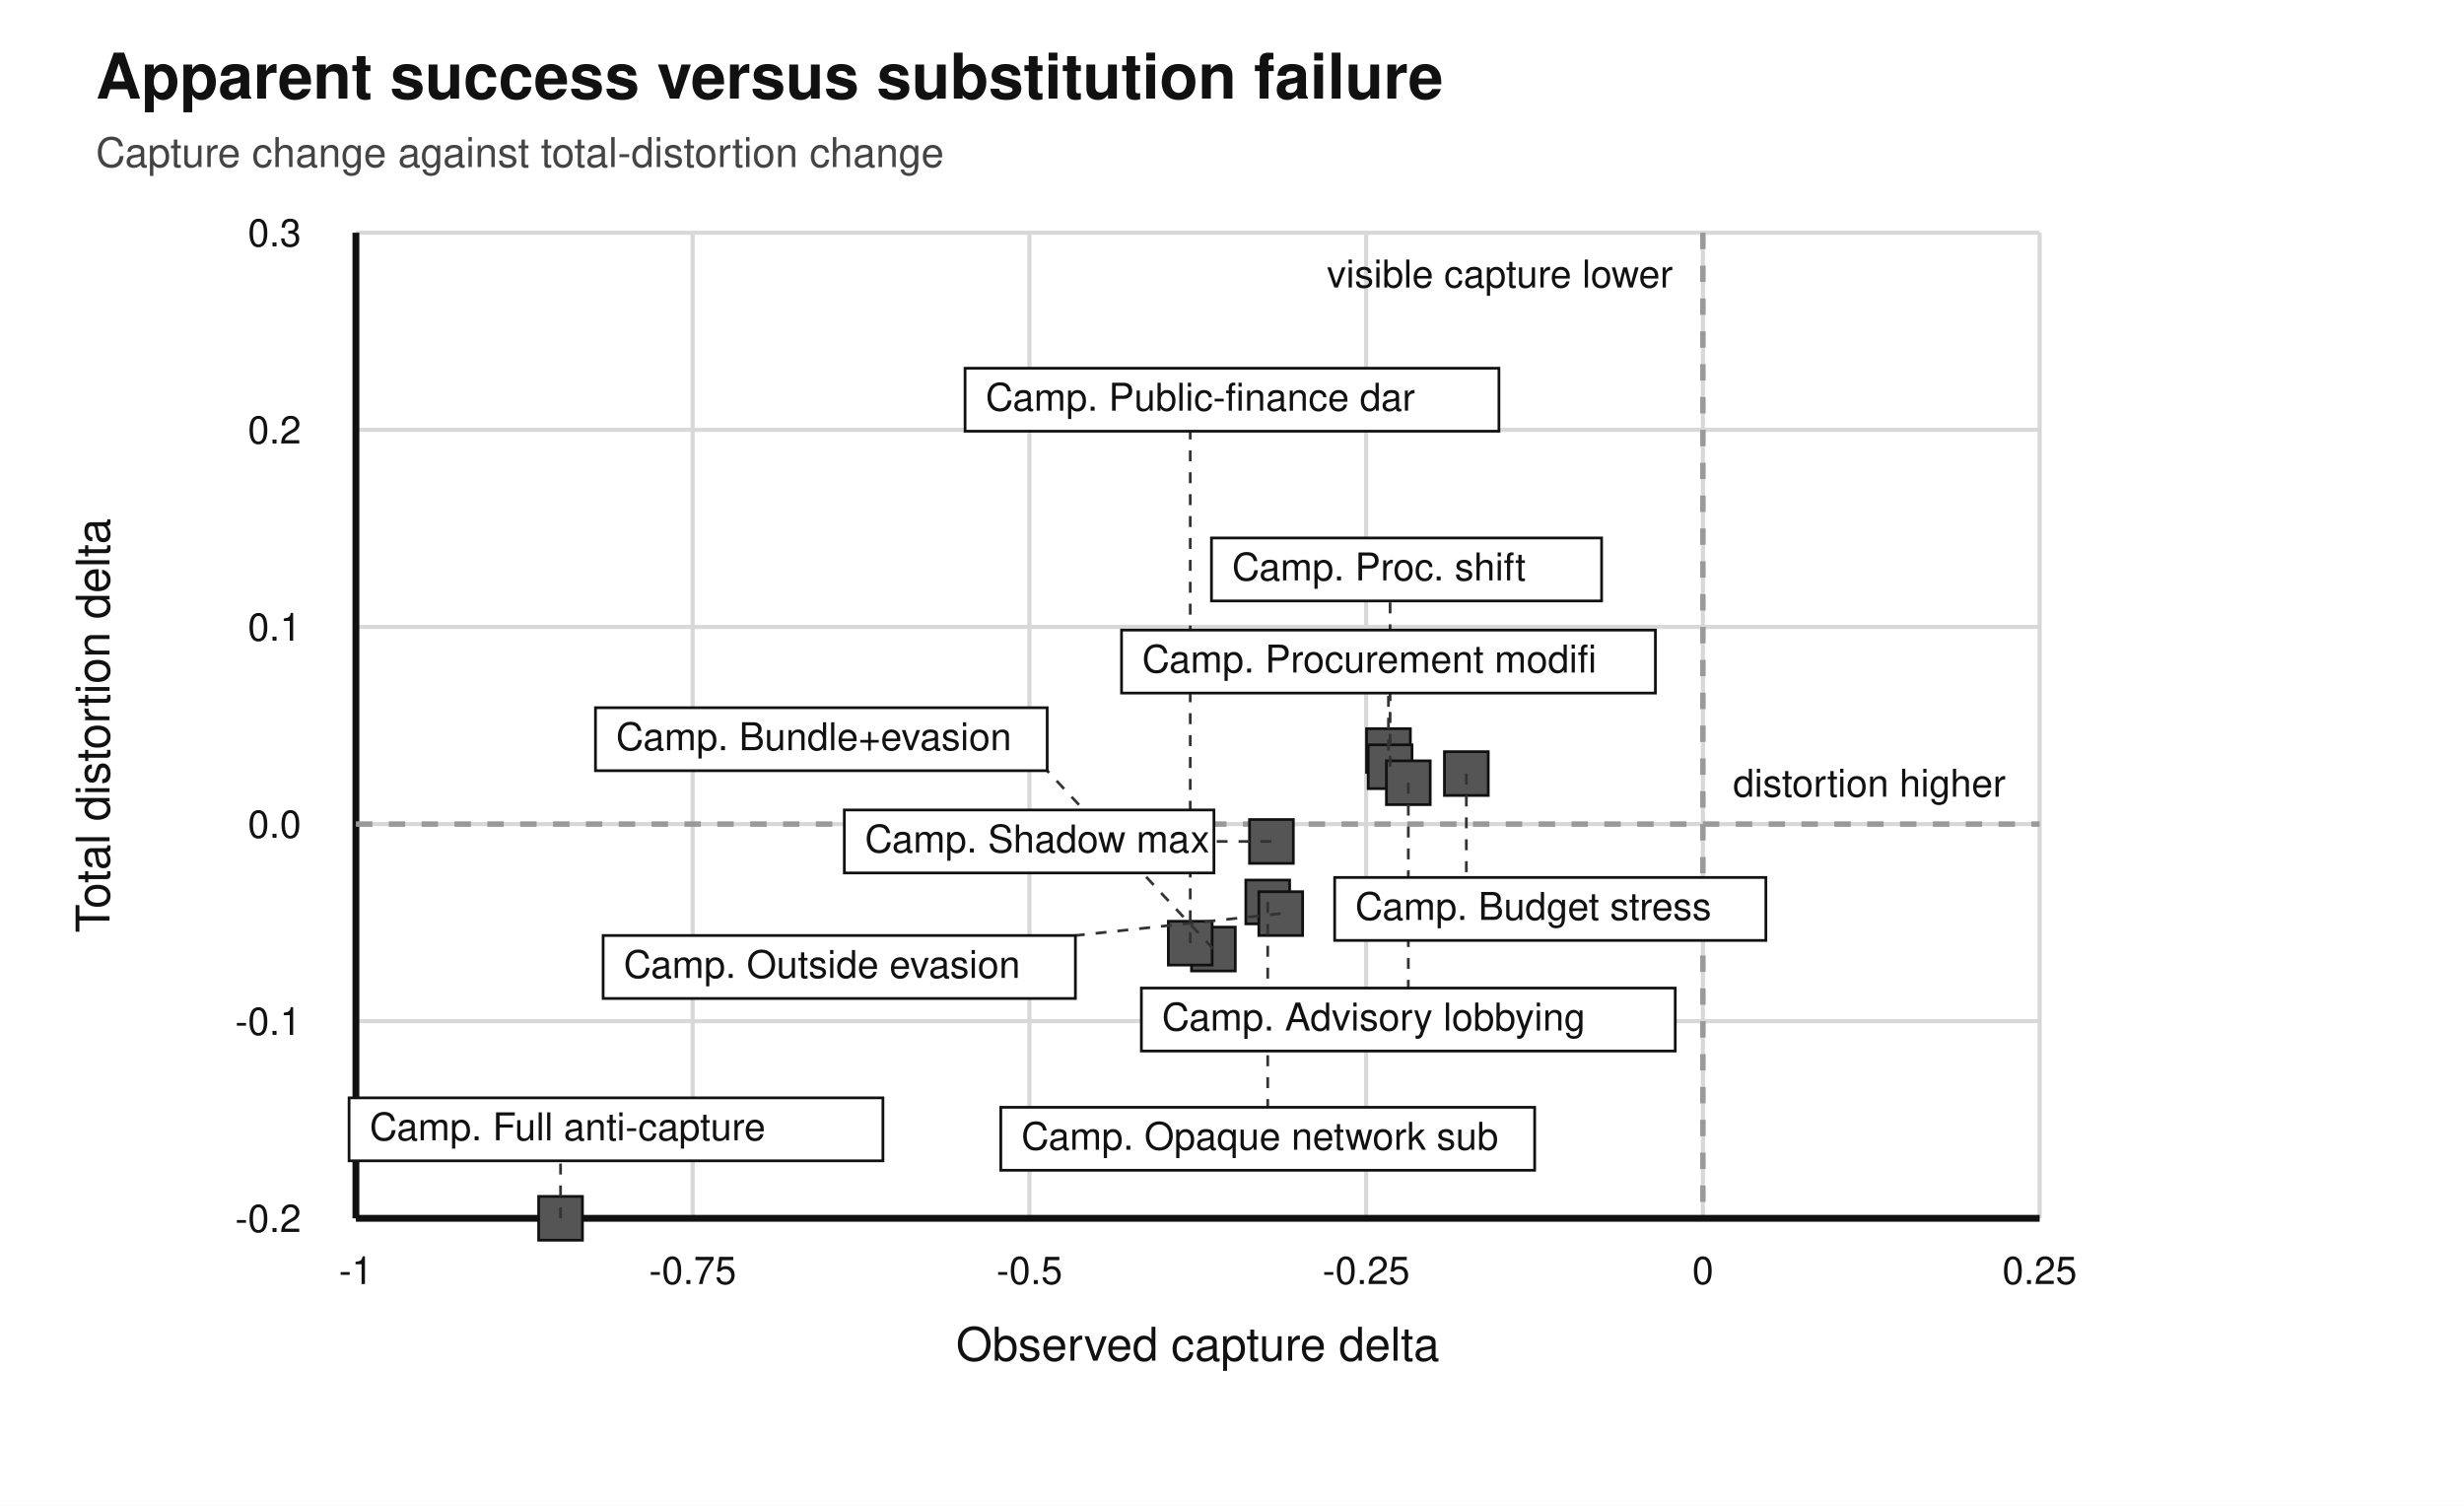
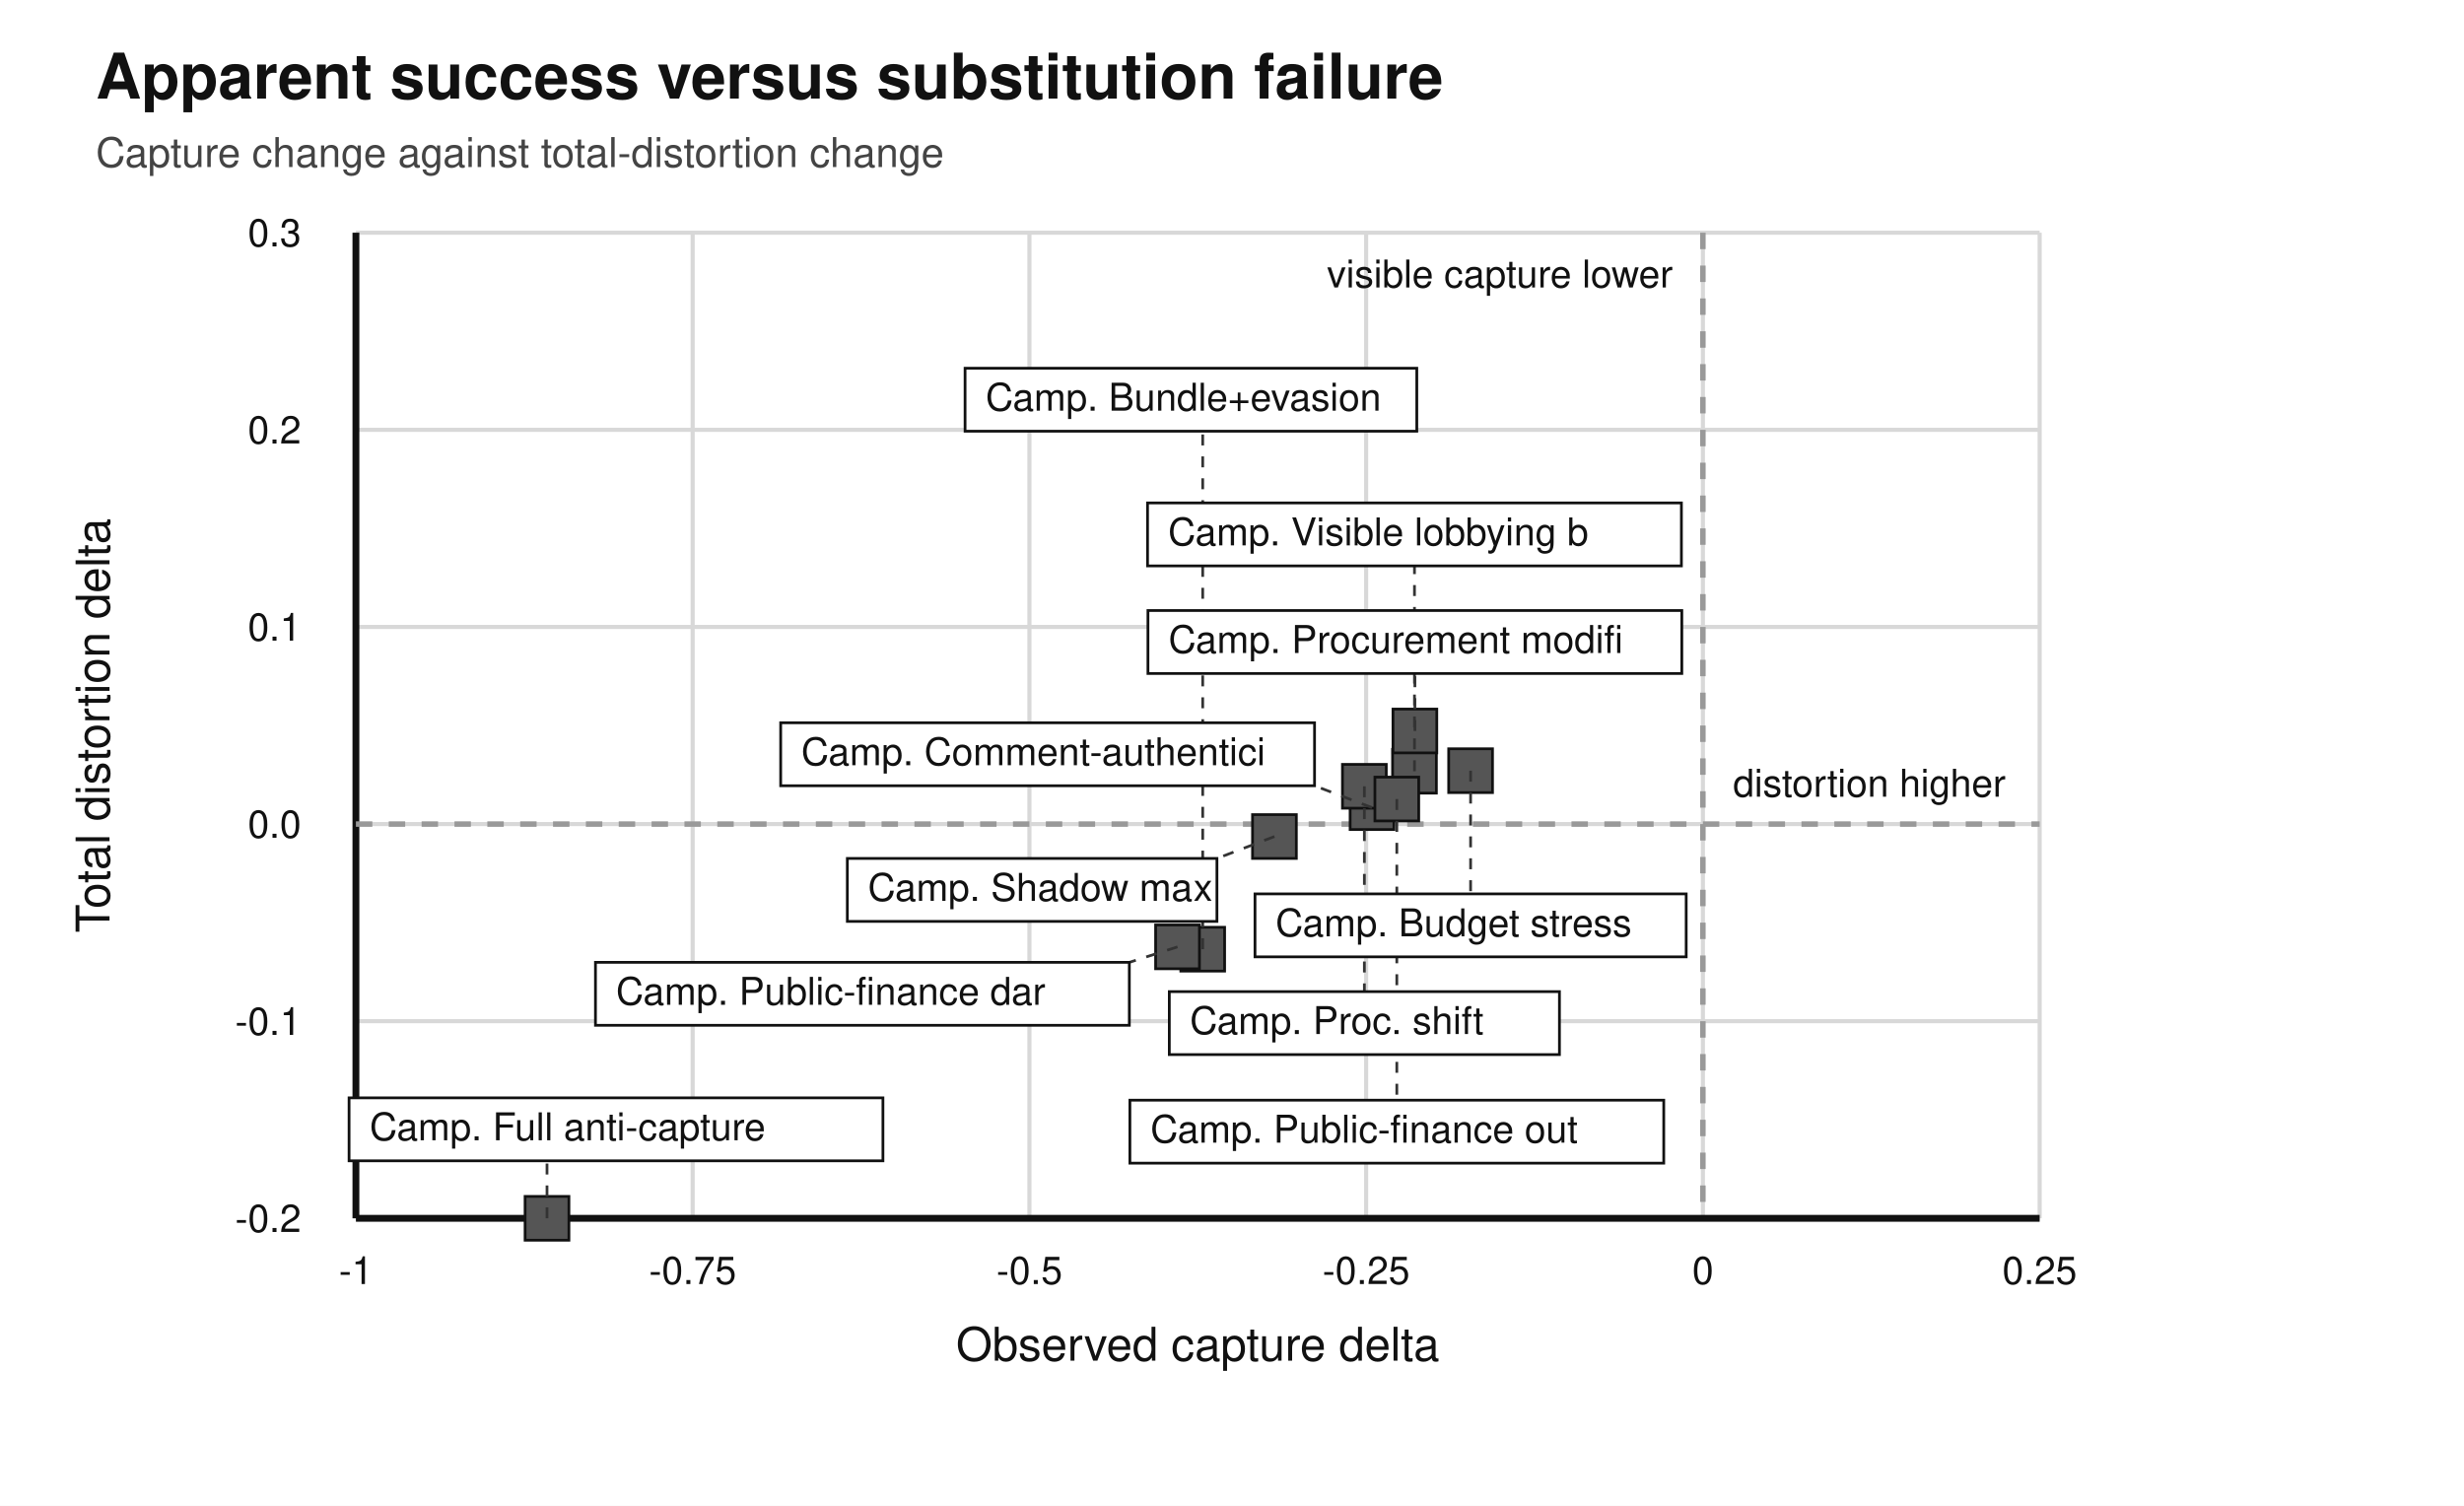
<svg xmlns="http://www.w3.org/2000/svg" width="1800px" height="1100px" viewBox="0 0 1800 1100" role="img">
  <style>
text { font-family: Helvetica, Arial, sans-serif; font-size: 34px; fill: #111; }
.title { font-size: 46px; font-weight: 700; }
.subtitle { font-size: 30px; fill: #444; }
.small, .tick, .label { font-size: 28px; }
.axis { stroke: #111; stroke-width: 5; fill: none; }
.grid { stroke: #d8d8d8; stroke-width: 3; fill: none; }
.segment, .point, .legend-swatch { stroke: #111; stroke-width: 2; }
.label-box { fill: #fff; stroke: #111; stroke-width: 2; }
.leader { stroke: #333; stroke-width: 2; fill: none; stroke-dasharray: 8 8; }
.threshold { stroke: #999; stroke-width: 4; fill: none; stroke-dasharray: 12 12; }
.series-primary { stroke: #111; stroke-width: 8; fill: none; }
.series-secondary { stroke: #777; stroke-width: 8; fill: none; stroke-dasharray: 24 18; }
</style>
  <rect width="100%" height="100%" fill="#fff" />
  <text x="70" y="72" text-anchor="start" class="title">Apparent success versus substitution failure</text>
  <text x="70" y="122" text-anchor="start" class="subtitle">Capture change against total-distortion change</text>
  <line x1="260" y1="170" x2="260" y2="890" class="grid" />
  <text x="260" y="938" text-anchor="middle" class="tick">-1</text>
  <line x1="506" y1="170" x2="506" y2="890" class="grid" />
  <text x="506" y="938" text-anchor="middle" class="tick">-0.75</text>
  <line x1="752" y1="170" x2="752" y2="890" class="grid" />
  <text x="752" y="938" text-anchor="middle" class="tick">-0.5</text>
  <line x1="998" y1="170" x2="998" y2="890" class="grid" />
  <text x="998" y="938" text-anchor="middle" class="tick">-0.25</text>
  <line x1="1244" y1="170" x2="1244" y2="890" class="grid" />
  <text x="1244" y="938" text-anchor="middle" class="tick">0</text>
  <line x1="1490" y1="170" x2="1490" y2="890" class="grid" />
  <text x="1490" y="938" text-anchor="middle" class="tick">0.25</text>
  <line x1="260" y1="890" x2="1490" y2="890" class="grid" />
  <text x="220" y="900" text-anchor="end" class="tick">-0.2</text>
  <line x1="260" y1="746" x2="1490" y2="746" class="grid" />
  <text x="220" y="756" text-anchor="end" class="tick">-0.1</text>
  <line x1="260" y1="602" x2="1490" y2="602" class="grid" />
  <text x="220" y="612" text-anchor="end" class="tick">0.0</text>
  <line x1="260" y1="458" x2="1490" y2="458" class="grid" />
  <text x="220" y="468" text-anchor="end" class="tick">0.1</text>
  <line x1="260" y1="314" x2="1490" y2="314" class="grid" />
  <text x="220" y="324" text-anchor="end" class="tick">0.2</text>
  <line x1="260" y1="170" x2="1490" y2="170" class="grid" />
  <text x="220" y="180" text-anchor="end" class="tick">0.3</text>
  <line x1="260" y1="890" x2="1490" y2="890" class="axis" />
  <line x1="260" y1="170" x2="260" y2="890" class="axis" />
  <text x="875" y="994" text-anchor="middle">Observed capture delta</text>
  <text x="80" y="530" text-anchor="middle" transform="rotate(-90 80 530)">Total distortion delta</text>
  <line x1="1244" y1="170" x2="1244" y2="890" class="threshold" />
  <line x1="260" y1="602" x2="1490" y2="602" class="threshold" />
  <text x="1222" y="210" text-anchor="end" class="small">visible capture lower</text>
  <text x="1266" y="582" text-anchor="start" class="small">distortion higher</text>
-   <rect x="998.3" y="532.3" width="32" height="32" fill="#555555" class="point" />
-   <rect x="912.8" y="598.7" width="32" height="32" fill="#555555" class="point" />
-   <rect x="870.4" y="677.3" width="32" height="32" fill="#555555" class="point" />
-   <rect x="1055.2" y="549.1" width="32" height="32" fill="#555555" class="point" />
-   <rect x="393.5" y="874" width="32" height="32" fill="#555555" class="point" />
-   <rect x="999.5" y="544.1" width="32" height="32" fill="#555555" class="point" />
-   <rect x="853.5" y="673.0" width="32" height="32" fill="#555555" class="point" />
-   <rect x="1012.8" y="555.8" width="32" height="32" fill="#555555" class="point" />
-   <rect x="910.1" y="642.9" width="32" height="32" fill="#555555" class="point" />
-   <rect x="919.6" y="651.4" width="32" height="32" fill="#555555" class="point" />
-   <line x1="1014.3" y1="548.3" x2="1014.3" y2="506.3" class="leader" />
-   <line x1="1015.5" y1="560.1" x2="1015.5" y2="439" class="leader" />
-   <line x1="1071.2" y1="565.1" x2="1071.2" y2="641" class="leader" />
-   <line x1="1028.8" y1="571.8" x2="1028.8" y2="721.8" class="leader" />
-   <line x1="928.8" y1="614.7" x2="886.8" y2="614.7" class="leader" />
-   <line x1="926.1" y1="658.9" x2="926.1" y2="808.9" class="leader" />
-   <line x1="935.6" y1="667.4" x2="785.6" y2="683.4" class="leader" />
-   <line x1="869.5" y1="689.0" x2="869.5" y2="315" class="leader" />
-   <line x1="886.4" y1="693.3" x2="765" y2="563" class="leader" />
-   <line x1="409.5" y1="890" x2="409.5" y2="848" class="leader" />
-   <rect x="819.3" y="460.3" width="390" height="46" fill="#ffffff" class="label-box" />
-   <text x="834.3" y="491.3" text-anchor="start" class="label">Camp. Procurement modifi</text>
-   <rect x="885" y="393" width="285" height="46" fill="#ffffff" class="label-box" />
-   <text x="900" y="424" text-anchor="start" class="label">Camp. Proc. shift</text>
-   <rect x="975" y="641" width="315" height="46" fill="#ffffff" class="label-box" />
-   <text x="990" y="672" text-anchor="start" class="label">Camp. Budget stress</text>
-   <rect x="833.8" y="721.8" width="390" height="46" fill="#ffffff" class="label-box" />
-   <text x="848.8" y="752.8" text-anchor="start" class="label">Camp. Advisory lobbying </text>
-   <rect x="616.8" y="591.7" width="270" height="46" fill="#ffffff" class="label-box" />
-   <text x="631.8" y="622.7" text-anchor="start" class="label">Camp. Shadow max</text>
-   <rect x="731.1" y="808.9" width="390" height="46" fill="#ffffff" class="label-box" />
-   <text x="746.1" y="839.9" text-anchor="start" class="label">Camp. Opaque network sub</text>
-   <rect x="440.6" y="683.4" width="345" height="46" fill="#ffffff" class="label-box" />
-   <text x="455.6" y="714.4" text-anchor="start" class="label">Camp. Outside evasion</text>
-   <rect x="705" y="269" width="390" height="46" fill="#ffffff" class="label-box" />
-   <text x="720" y="300" text-anchor="start" class="label">Camp. Public-finance dar</text>
-   <rect x="435" y="517" width="330" height="46" fill="#ffffff" class="label-box" />
-   <text x="450" y="548" text-anchor="start" class="label">Camp. Bundle+evasion</text>
+   <rect x="1017.3" y="547.4" width="32" height="32" fill="#555555" class="point" />
+   <rect x="1017.6" y="518.0" width="32" height="32" fill="#555555" class="point" />
+   <rect x="915.0" y="595.1" width="32" height="32" fill="#555555" class="point" />
+   <rect x="862.6" y="677.4" width="32" height="32" fill="#555555" class="point" />
+   <rect x="986.3" y="574.0" width="32" height="32" fill="#555555" class="point" />
+   <rect x="1058.3" y="547.0" width="32" height="32" fill="#555555" class="point" />
+   <rect x="383.6" y="874" width="32" height="32" fill="#555555" class="point" />
+   <rect x="980.7" y="558.4" width="32" height="32" fill="#555555" class="point" />
+   <rect x="1004.4" y="567.7" width="32" height="32" fill="#555555" class="point" />
+   <rect x="844.2" y="675.7" width="32" height="32" fill="#555555" class="point" />
+   <line x1="1033.6" y1="534.0" x2="1033.6" y2="492.0" class="leader" />
+   <line x1="1074.3" y1="563.0" x2="1074.3" y2="653.0" class="leader" />
+   <line x1="1033.3" y1="563.4" x2="1033.3" y2="413.4" class="leader" />
+   <line x1="996.7" y1="574.4" x2="996.7" y2="724.4" class="leader" />
+   <line x1="1020.4" y1="583.7" x2="1020.4" y2="803.7" class="leader" />
+   <line x1="1002.3" y1="590.0" x2="960.3" y2="574.0" class="leader" />
+   <line x1="931.0" y1="611.1" x2="889.0" y2="627.1" class="leader" />
+   <line x1="860.2" y1="691.7" x2="825" y2="703" class="leader" />
+   <line x1="878.6" y1="693.4" x2="878.6" y2="315" class="leader" />
+   <line x1="399.6" y1="890" x2="399.6" y2="848" class="leader" />
+   <rect x="838.6" y="446.0" width="390" height="46" fill="#ffffff" class="label-box" />
+   <text x="853.6" y="477.0" text-anchor="start" class="label">Camp. Procurement modifi</text>
+   <rect x="916.8" y="653.0" width="315" height="46" fill="#ffffff" class="label-box" />
+   <text x="931.8" y="684.0" text-anchor="start" class="label">Camp. Budget stress</text>
+   <rect x="838.3" y="367.4" width="390" height="46" fill="#ffffff" class="label-box" />
+   <text x="853.3" y="398.4" text-anchor="start" class="label">Camp. Visible lobbying b</text>
+   <rect x="854.2" y="724.4" width="285" height="46" fill="#ffffff" class="label-box" />
+   <text x="869.2" y="755.4" text-anchor="start" class="label">Camp. Proc. shift</text>
+   <rect x="825.4" y="803.7" width="390" height="46" fill="#ffffff" class="label-box" />
+   <text x="840.4" y="834.7" text-anchor="start" class="label">Camp. Public-finance out</text>
+   <rect x="570.3" y="528.0" width="390" height="46" fill="#ffffff" class="label-box" />
+   <text x="585.3" y="559.0" text-anchor="start" class="label">Camp. Comment-authentici</text>
+   <rect x="619.0" y="627.1" width="270" height="46" fill="#ffffff" class="label-box" />
+   <text x="634.0" y="658.1" text-anchor="start" class="label">Camp. Shadow max</text>
+   <rect x="435" y="703" width="390" height="46" fill="#ffffff" class="label-box" />
+   <text x="450" y="734" text-anchor="start" class="label">Camp. Public-finance dar</text>
+   <rect x="705" y="269" width="330" height="46" fill="#ffffff" class="label-box" />
+   <text x="720" y="300" text-anchor="start" class="label">Camp. Bundle+evasion</text>
  <rect x="255" y="802" width="390" height="46" fill="#ffffff" class="label-box" />
  <text x="270" y="833" text-anchor="start" class="label">Camp. Full anti-capture </text>
</svg>
